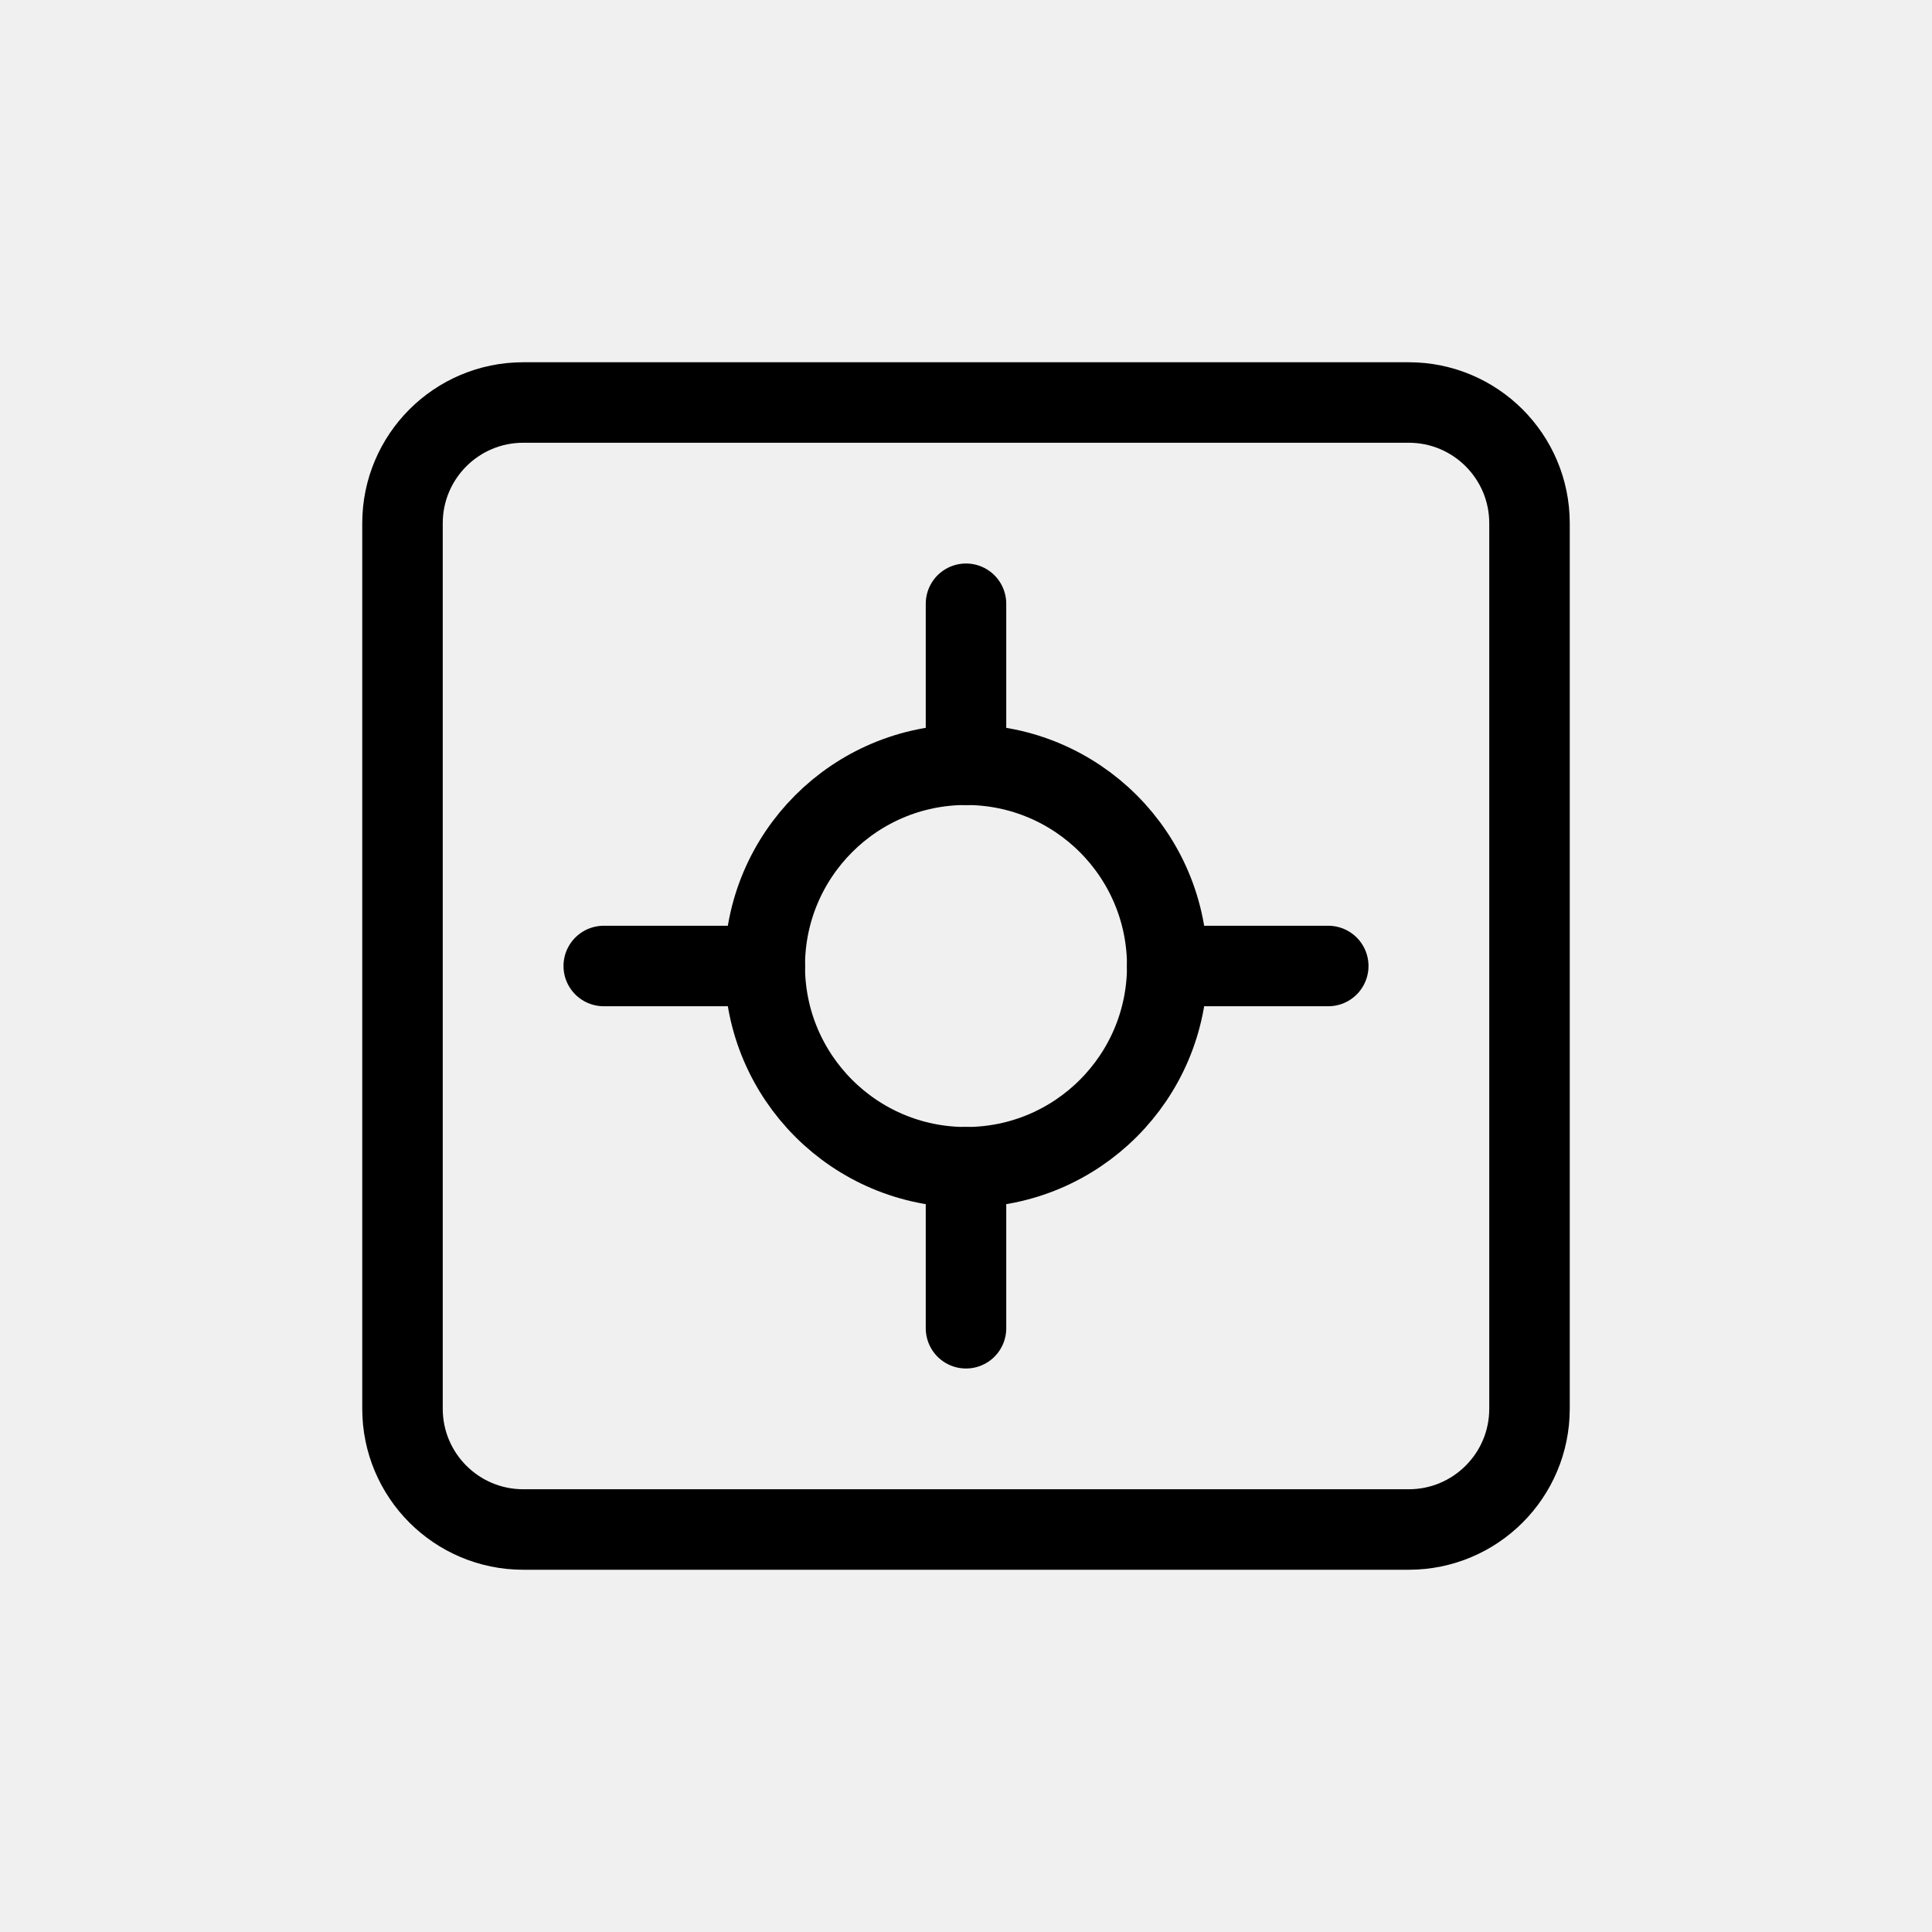
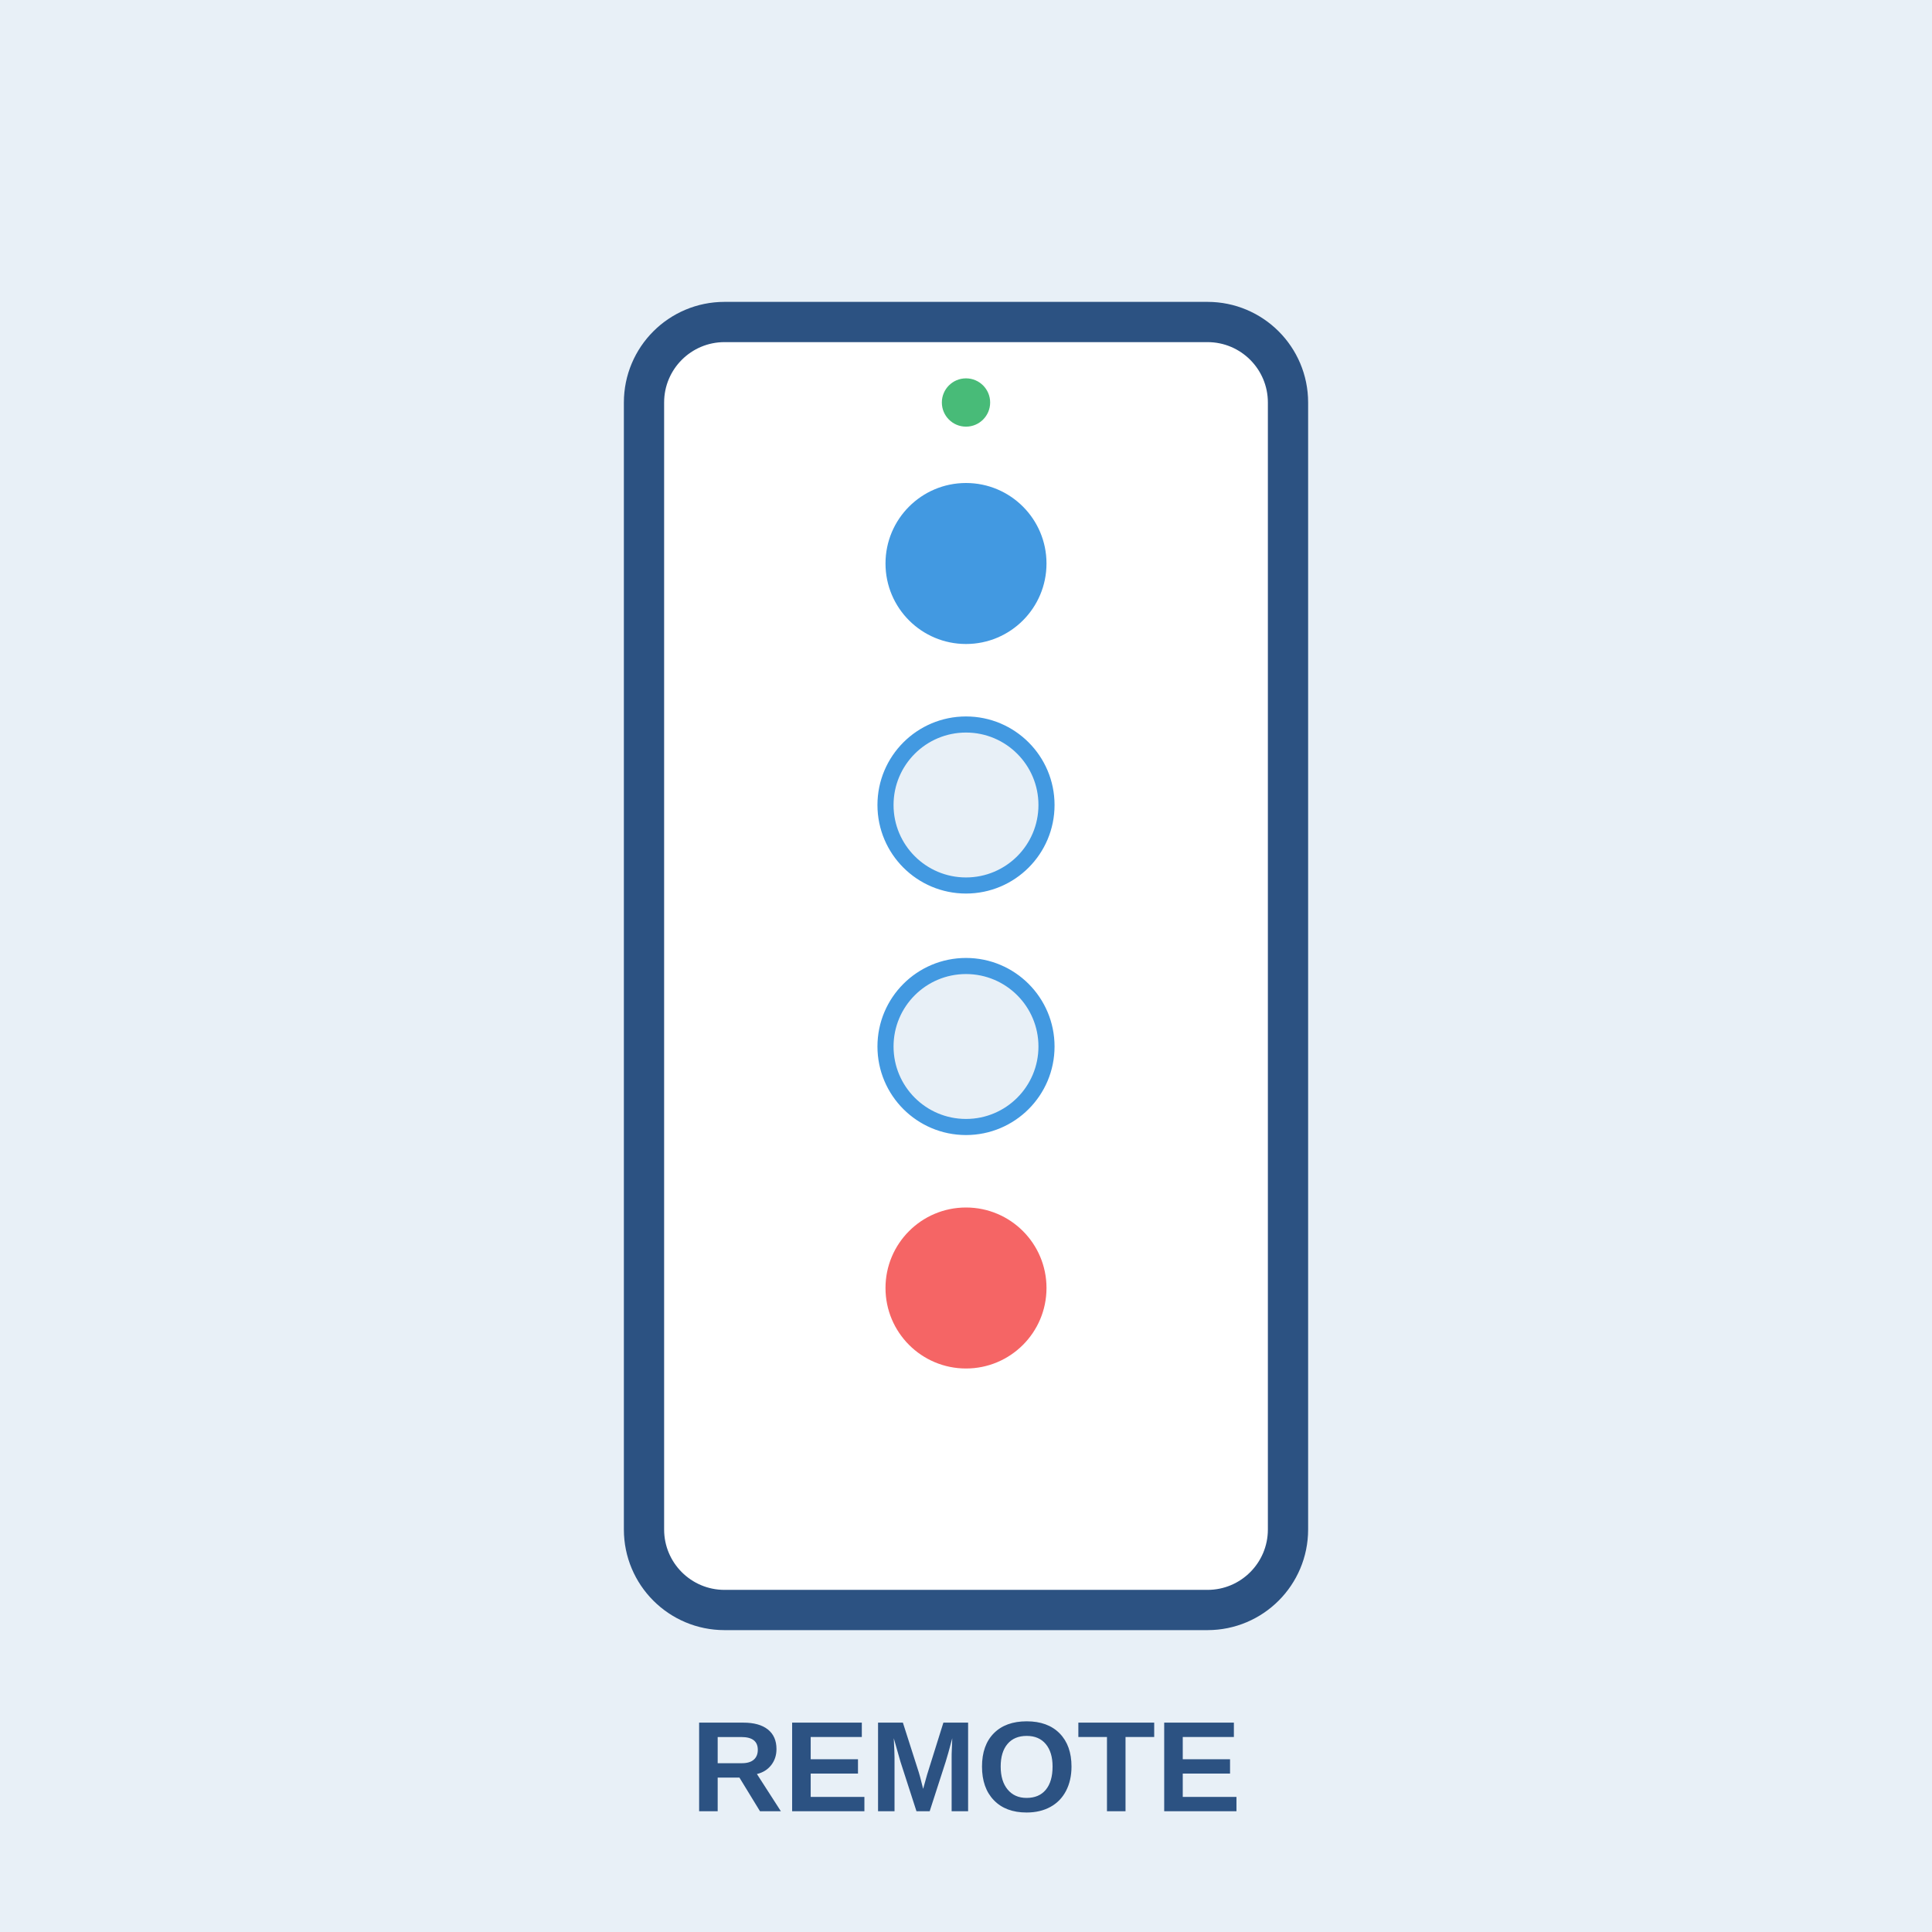
- <svg xmlns="http://www.w3.org/2000/svg" width="960" height="960" viewBox="0 0 960 960" fill="none">
-   <rect x="200" y="200" width="560" height="560" rx="60" stroke="black" stroke-width="40" fill="none" />
-   <circle cx="480" cy="480" r="100" stroke="black" stroke-width="40" fill="none" />
-   <path d="M480 300V380M480 580V660M300 480H380M580 480H660" stroke="black" stroke-width="40" stroke-linecap="round" />
+ <svg xmlns="http://www.w3.org/2000/svg" viewBox="0 0 960 960" fill="none">
+   <rect x="0" y="0" width="960" height="960" fill="#E8F0F7" />
+   <rect x="320" y="160" width="320" height="640" rx="40" fill="#FFFFFF" stroke="#2C5282" stroke-width="20" />
+   <circle cx="480" cy="280" r="40" fill="#4299E1" />
+   <circle cx="480" cy="400" r="40" fill="#E8F0F7" stroke="#4299E1" stroke-width="8" />
+   <circle cx="480" cy="520" r="40" fill="#E8F0F7" stroke="#4299E1" stroke-width="8" />
+   <circle cx="480" cy="640" r="40" fill="#F56565" />
+   <circle cx="480" cy="200" r="12" fill="#48BB78" />
+   <text x="480" y="900" font-family="Arial, sans-serif" font-size="64" fill="#2C5282" text-anchor="middle" font-weight="bold">REMOTE</text>
</svg>
